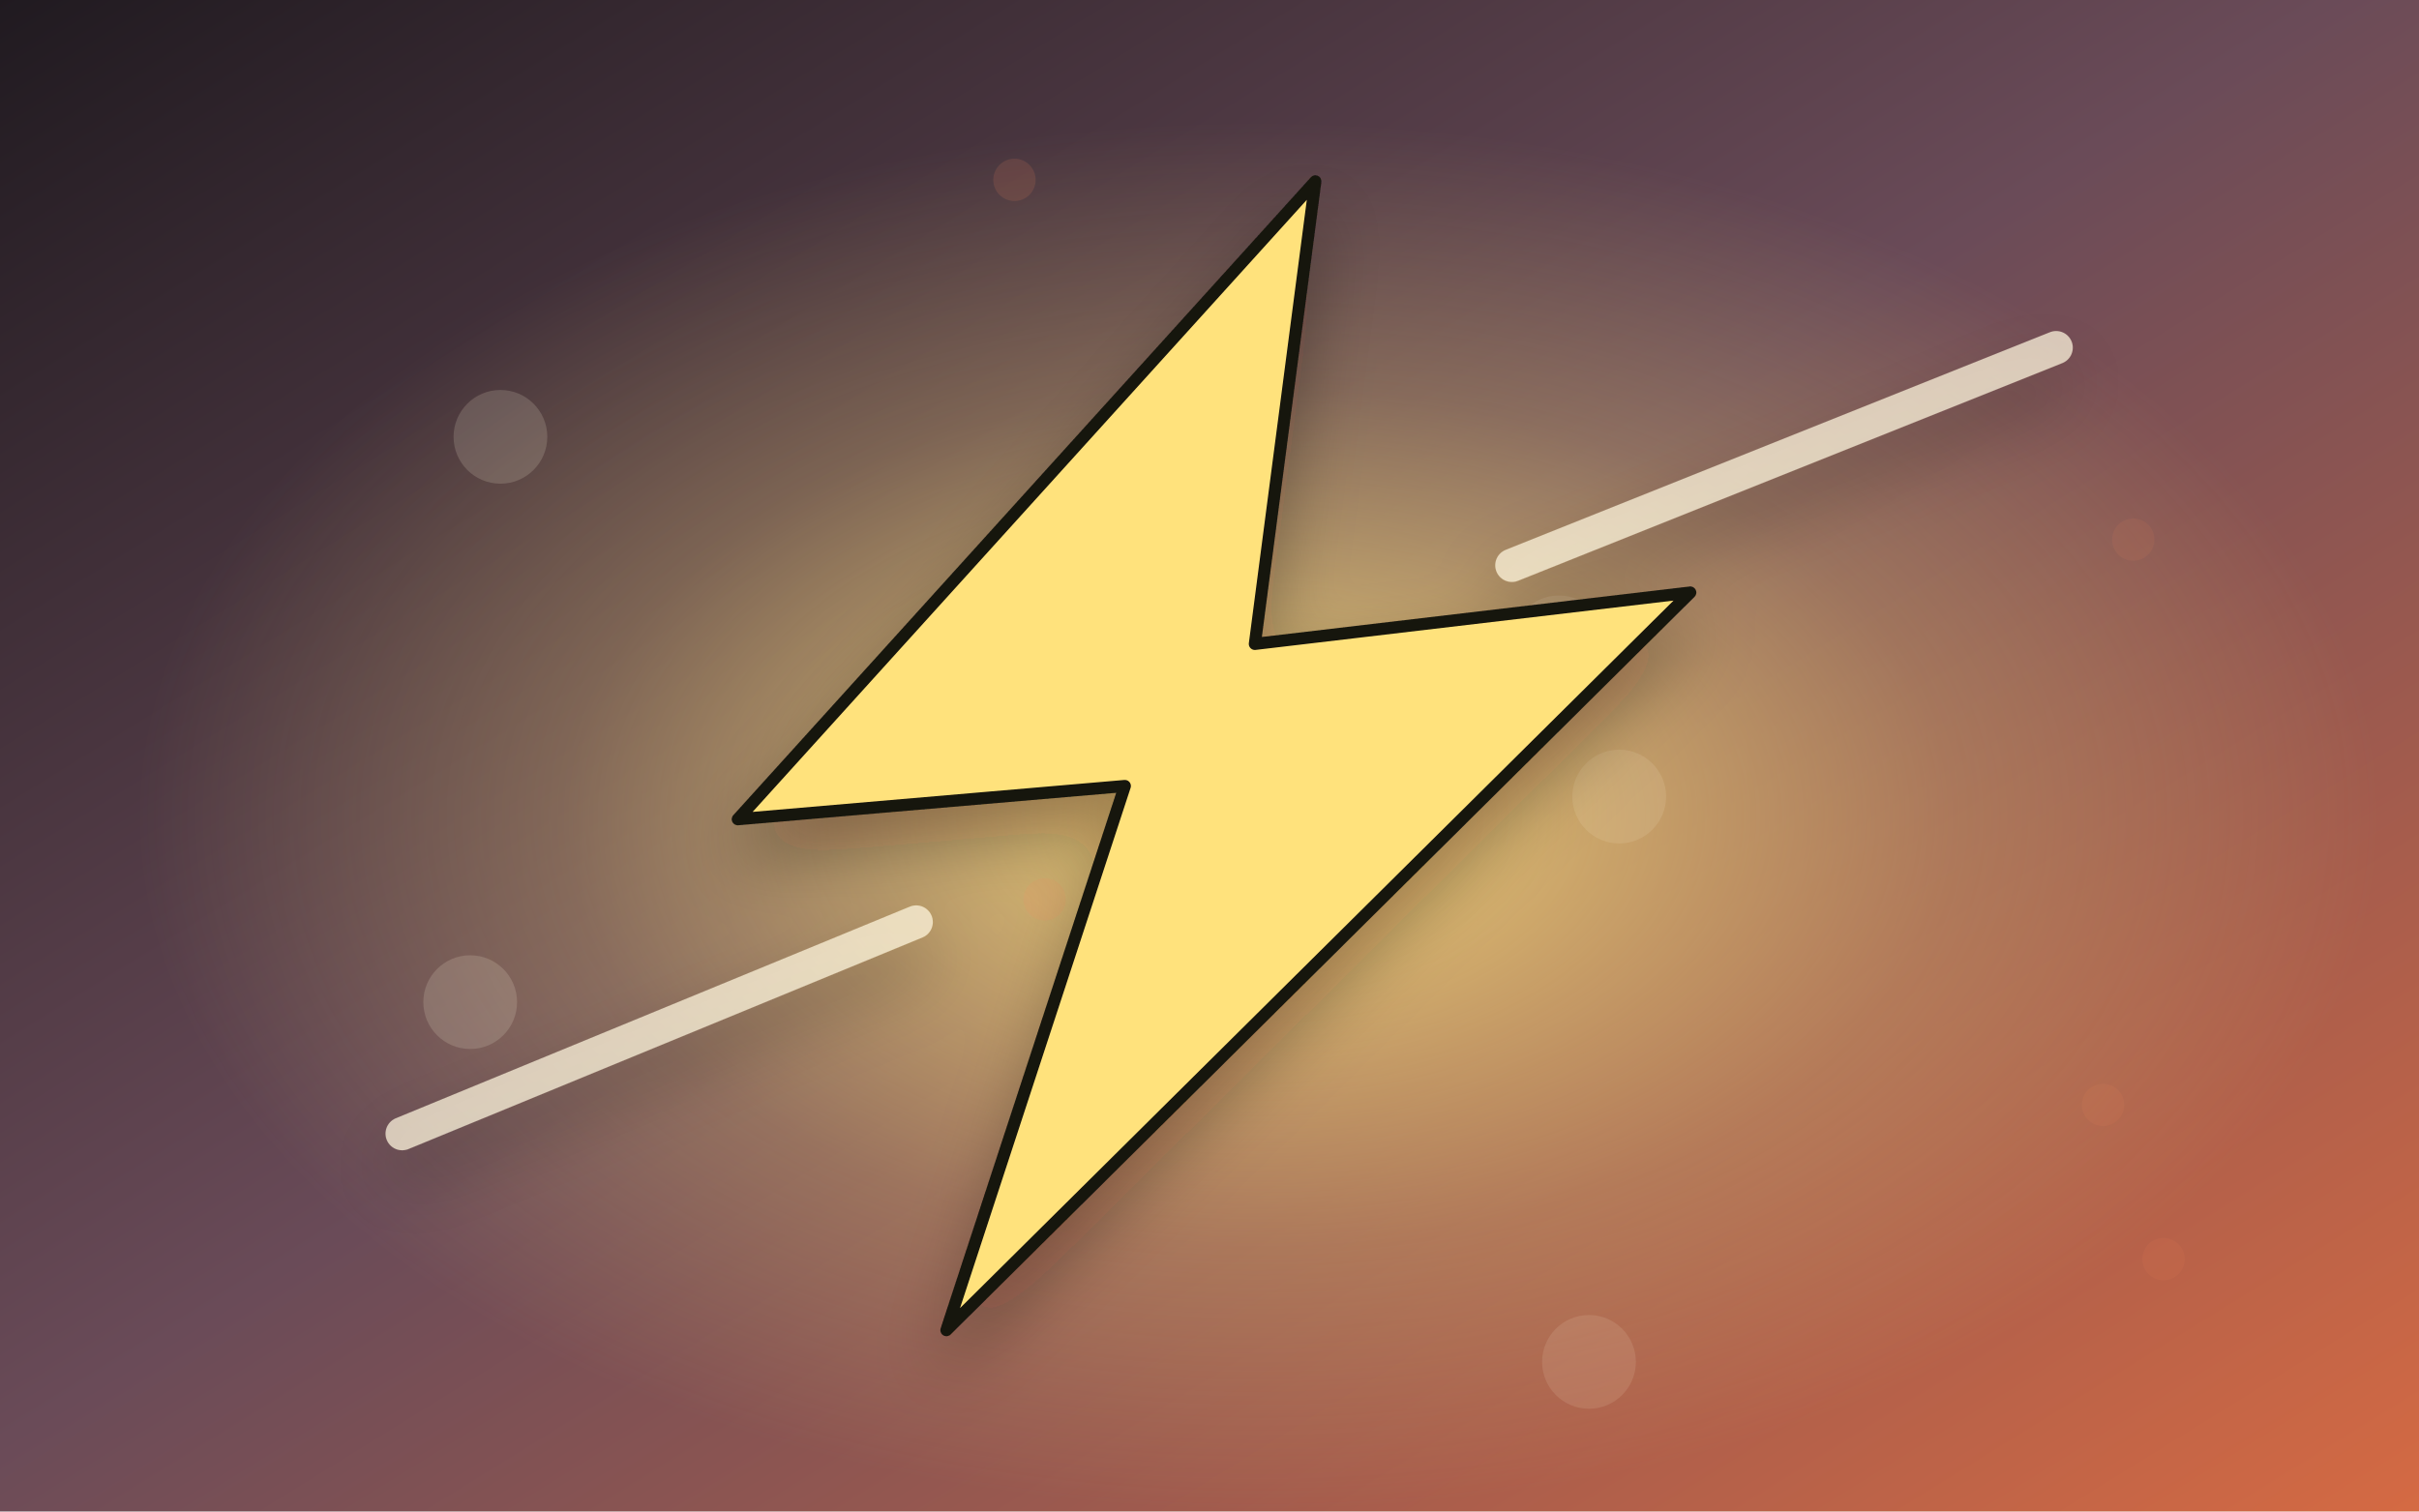
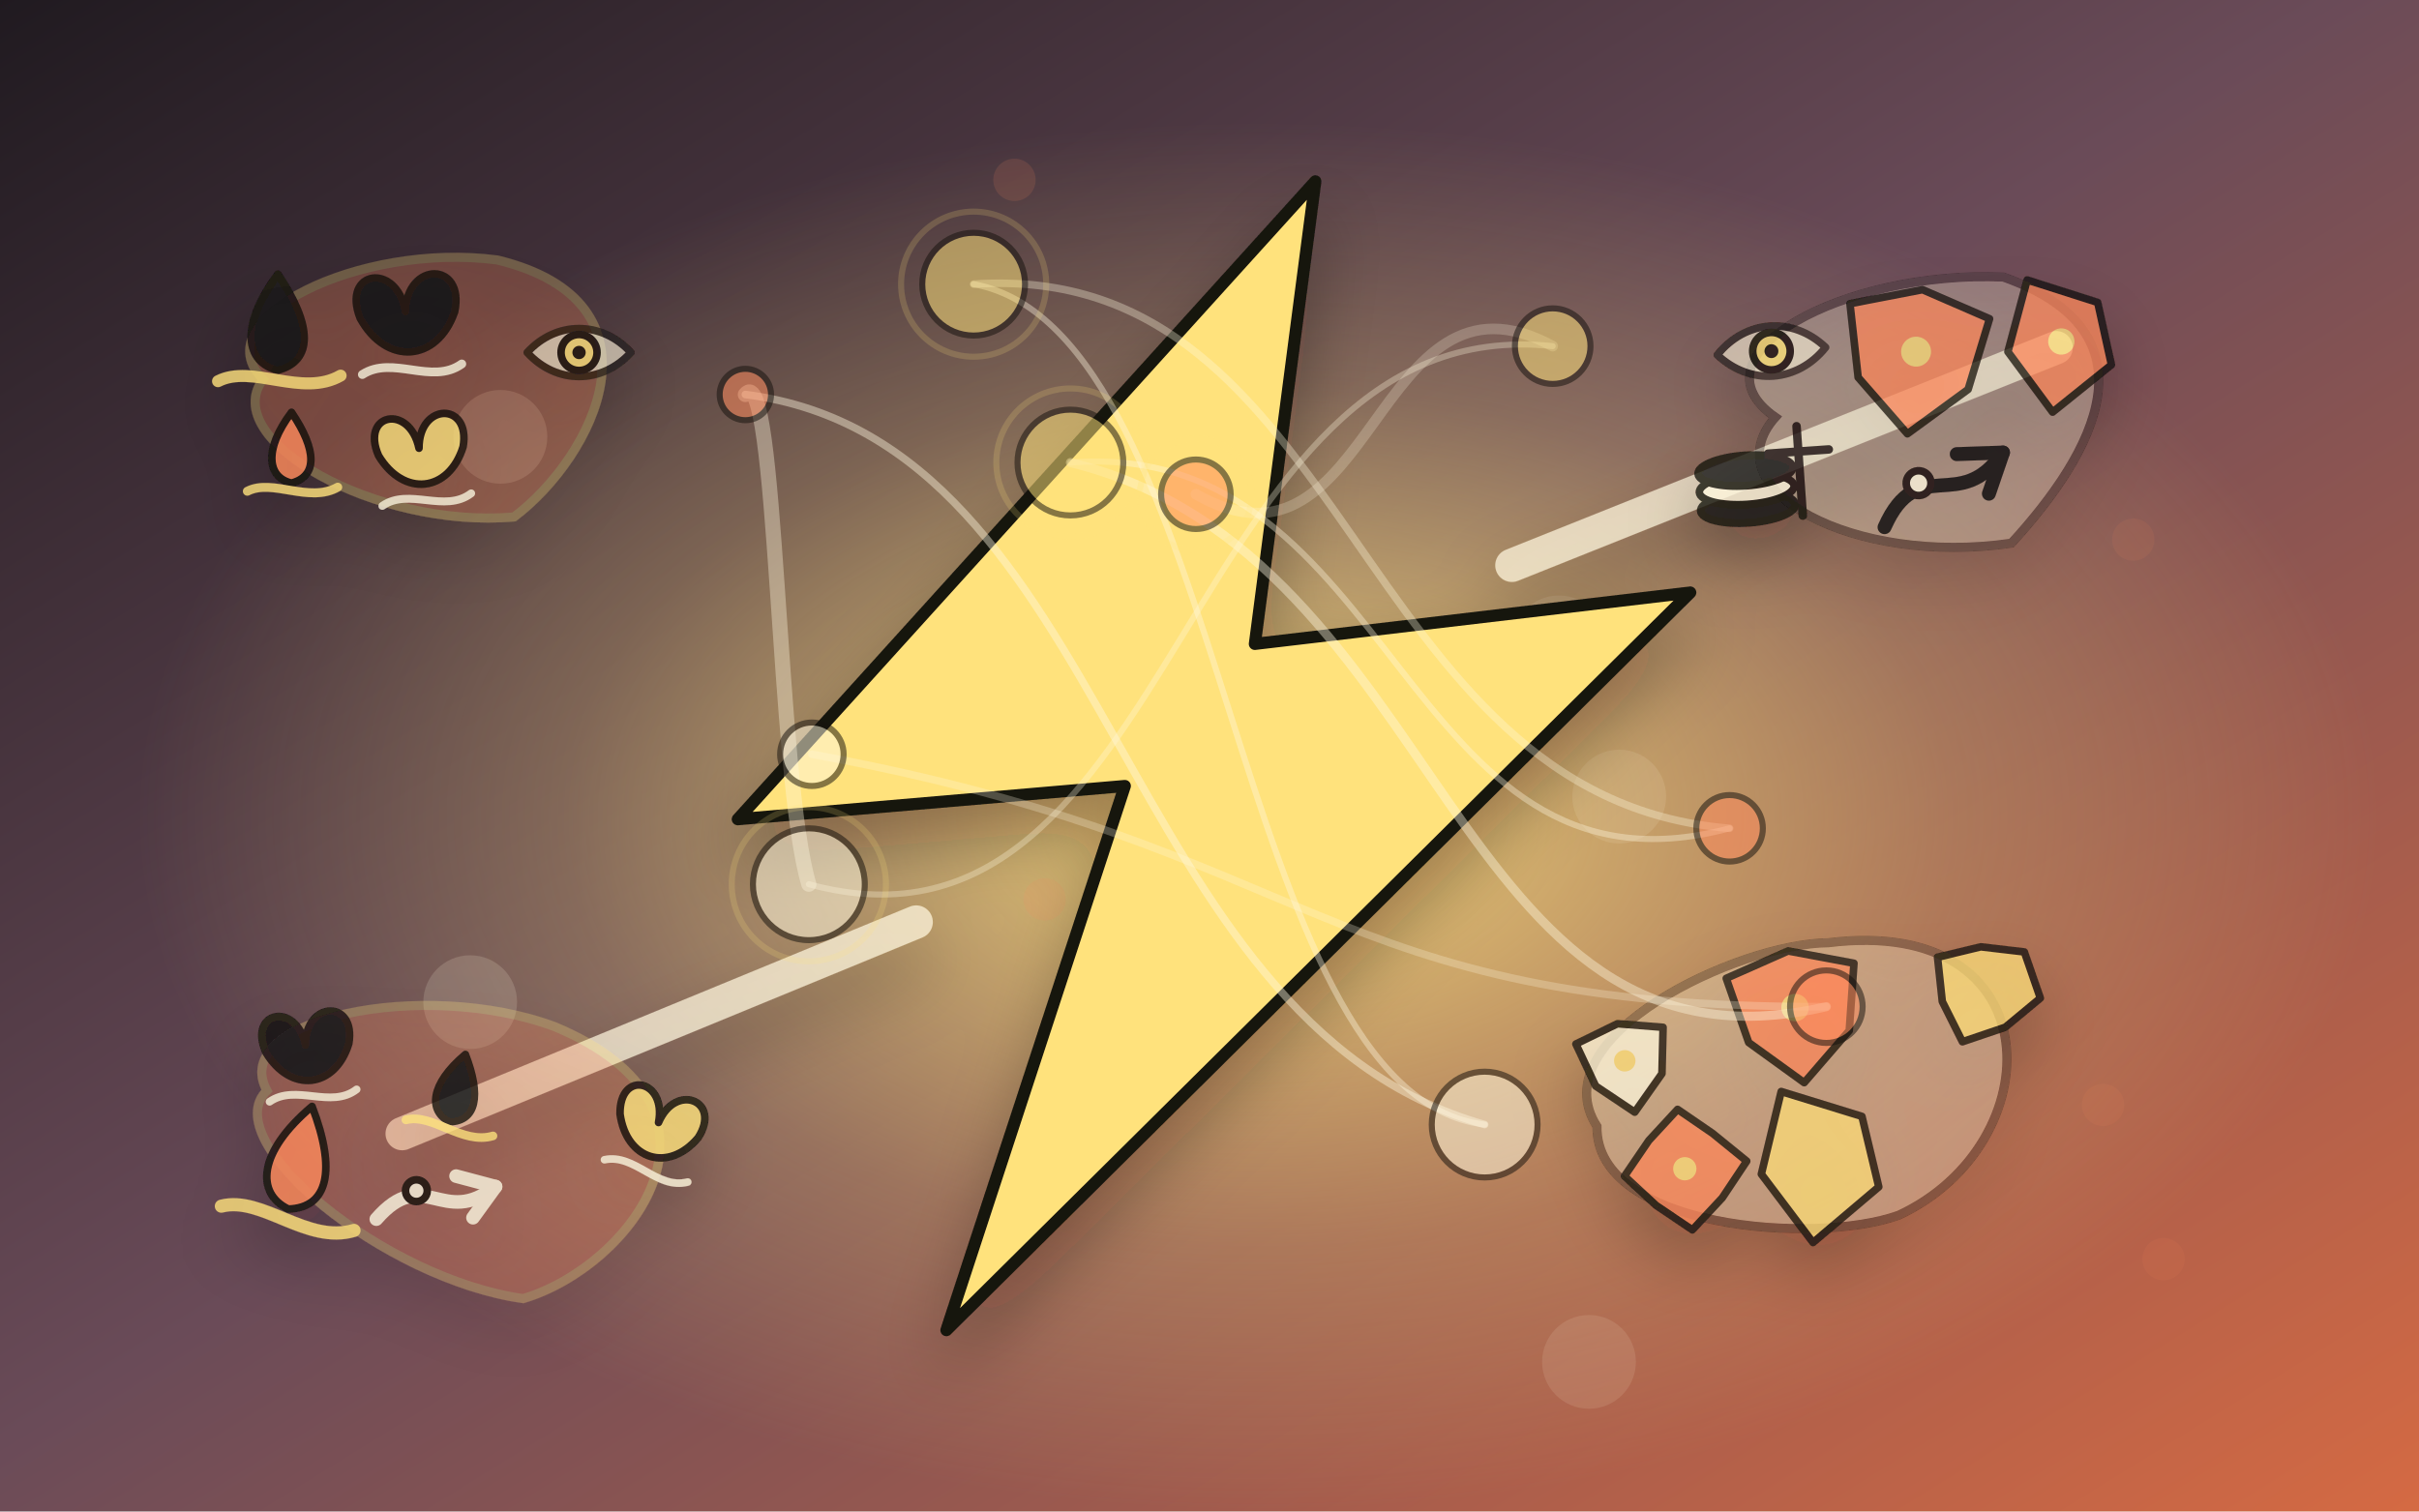
<svg xmlns="http://www.w3.org/2000/svg" width="1600" height="1000" viewBox="0 0 1600 1000" role="img" aria-labelledby="title desc">
  <defs>
    <linearGradient id="posterBg" x1="0" y1="0" x2="1" y2="1">
      <stop offset="0%" stop-color="#201a20" />
      <stop offset="48%" stop-color="#6a4b58" />
      <stop offset="100%" stop-color="#d56a43" />
    </linearGradient>
    <radialGradient id="warmGlow" cx="52%" cy="54%" r="46%">
      <stop offset="0%" stop-color="#ffe27b" stop-opacity=".88" />
      <stop offset="62%" stop-color="#ffe27b" stop-opacity=".24" />
      <stop offset="100%" stop-color="#ffe27b" stop-opacity="0" />
    </radialGradient>
    <filter id="posterShadow" x="-20%" y="-20%" width="140%" height="150%">
      <feDropShadow dx="0" dy="22" stdDeviation="22" flood-color="#140d08" flood-opacity=".32" />
    </filter>
    <filter id="hardInk" x="-20%" y="-20%" width="140%" height="150%">
      <feDropShadow dx="6" dy="8" stdDeviation="0" flood-color="#12100c" flood-opacity=".34" />
    </filter>
    <style>
      .ink { stroke: #16120d; stroke-width: 8; stroke-linecap: round; stroke-linejoin: round; }
      .thin { stroke: #16120d; stroke-width: 5; stroke-linecap: round; stroke-linejoin: round; }
    </style>
  </defs>
  <rect width="1600" height="1000" fill="url(#posterBg)" />
  <rect width="1600" height="1000" fill="url(#warmGlow)" />
  <circle cx="1391" cy="731" r="14" fill="#ff8b5c" opacity="0.08" />
  <circle cx="1031" cy="425" r="31" fill="#fff8df" opacity="0.11" />
  <circle cx="671" cy="119" r="14" fill="#ff8b5c" opacity="0.13" />
  <circle cx="311" cy="663" r="31" fill="#fff8df" opacity="0.16" />
  <circle cx="1411" cy="357" r="14" fill="#ff8b5c" opacity="0.08" />
  <circle cx="1051" cy="901" r="31" fill="#fff8df" opacity="0.11" />
  <circle cx="691" cy="595" r="14" fill="#ff8b5c" opacity="0.13" />
  <circle cx="331" cy="289" r="31" fill="#fff8df" opacity="0.16" />
  <circle cx="1431" cy="833" r="14" fill="#ff8b5c" opacity="0.08" />
  <circle cx="1071" cy="527" r="31" fill="#fff8df" opacity="0.11" />
  <g filter="url(#posterShadow)">
    <g id="poster-force-lightning">
      <path d="M870 120 L488 542 L744 520 L626 880 L1118 392 L830 426Z" fill="#ffe27b" class="ink" />
      <path d="M266 750 L606 610 M1000 374 L1360 230" stroke="#fff8df" stroke-width="22" stroke-linecap="round" opacity=".72" />
    </g>
  </g>
+   <g id="semantic-layer-icons" filter="url(#posterShadow)">
+     <g transform="rotate(0.0 289.0 251.0)" opacity=".92">
+       <path d="M174.0 251.0 C134.0 211.0 238.0 160.0 329.0 172.0 C444.0 200.0 393.0 302.0 340.0 342.0 C249.0 350.0 144.0 291.0 174.0 251.0Z" fill="#ff8b5c" opacity=".28" stroke="#ffe27b" stroke-width="6" />
+       <g opacity=".86">
+         <path d="M183.8 181.4 C158.2 215.6 162.5 240.0 183.8 244.9 C207.0 238.8 207.0 215.6 183.8 181.4Z" fill="#111111" class="thin" />
+         <path d="M144.2 252.2 C166.7 240.6 199.7 263.2 225.3 248.5" fill="none" stroke="#ffe27b" stroke-width="7.9" stroke-linecap="round" />
+       </g>
+       <g transform="rotate(-4 269.9 214.2)" opacity=".84">
+         <path d="M238.6 208.4 C228.1 176.0 265.3 172.5 268.7 206.1 C272.2 172.5 310.5 176.0 301.2 208.4 C287.3 240.9 253.7 240.9 238.6 208.4Z" fill="#111111" class="thin" />
+         <path d="M237.4 245.6 C258.3 234.0 282.7 256.0 303.5 243.2" fill="none" stroke="#fff8df" stroke-width="5.8" stroke-linecap="round" />
+       </g>
+       <g opacity=".84">
+         <path d="M348.7 233.2 C368.0 212.1 398.0 212.1 417.3 233.2 C398.0 254.4 368.0 254.4 348.7 233.2Z" fill="#fff8df" opacity=".74" class="thin" />
+         <circle cx="383.0" cy="233.2" r="11.9" fill="#ffe27b" class="thin" />
+         <circle cx="383.0" cy="233.2" r="4.4" fill="#16120d" />
+       </g>
+       <g opacity=".86">
+         <path d="M192.8 272.8 C173.9 298.0 177.1 316.0 192.8 319.6 C209.9 315.1 209.9 298.0 192.8 272.8Z" fill="#ff8b5c" class="thin" />
+         <path d="M163.6 325.0 C180.2 316.4 204.5 333.1 223.4 322.3" fill="none" stroke="#ffe27b" stroke-width="5.9" stroke-linecap="round" />
+       </g>
+       <g transform="rotate(-6 278.9 303.7)" opacity=".84">
+         <path d="M250.8 298.5 C241.5 269.4 274.7 266.2 277.9 296.4 C281.0 266.2 315.3 269.4 307.0 298.5 C294.5 327.6 264.3 327.6 250.8 298.5Z" fill="#ffe27b" class="thin" />
+         <path d="M249.8 331.8 C268.5 321.4 290.3 341.1 309.1 329.7" fill="none" stroke="#fff8df" stroke-width="5.2" stroke-linecap="round" />
+       </g>
+     </g>
+     <g transform="rotate(-4.0 1275.0 269.0)" opacity=".92">
+       <path d="M1174.0 269.0 C1118.0 224.0 1226.0 175.0 1331.0 187.0 C1432.0 231.0 1383.0 307.0 1324.0 363.0 C1219.0 371.0 1128.0 314.0 1174.0 269.0Z" fill="#fff8df" opacity=".28" stroke="#111111" stroke-width="6" />
+       <g opacity=".84">
+         <path d="M1138.6 225.2 C1158.9 203.1 1190.2 203.1 1210.4 225.2 C1190.2 247.2 1158.9 247.2 1138.6 225.2Z" fill="#fff8df" opacity=".74" class="thin" />
+         <circle cx="1174.5" cy="225.2" r="12.4" fill="#ffe27b" class="thin" />
+         <circle cx="1174.5" cy="225.2" r="4.6" fill="#16120d" />
+       </g>
+       <g opacity=".78">
+         <polygon points="1302.5,259.5 1260.4,286.0 1230.5,246.5 1228.5,197.5 1277.0,191.6 1319.9,213.9" fill="#ff8b5c" class="thin" />
+         <circle cx="1269.9" cy="232.2" r="9.9" fill="#ffe27b" />
+       </g>
+       <g opacity=".78">
+         <polygon points="1398.2,249.9 1357.2,278.4 1330.5,236.5 1346.5,190.0 1392.0,208.1" fill="#ff8b5c" class="thin" />
+         <circle cx="1366.2" cy="232.2" r="8.7" fill="#ffe27b" />
+       </g>
+       <g opacity=".86">
+         <ellipse cx="1151.8" cy="327.4" rx="31.4" ry="10.1" fill="#111111" class="thin" />
+         <ellipse cx="1151.8" cy="315.1" rx="31.4" ry="10.1" fill="#fff8df" class="thin" />
+         <ellipse cx="1151.8" cy="302.8" rx="31.4" ry="10.1" fill="#111111" class="thin" />
+         <path d="M1187.6 275.9 L1187.6 335.2 M1167.5 292.7 L1207.8 292.7" stroke="#16120d" stroke-width="5.6" stroke-linecap="round" />
+       </g>
+       <g opacity=".86">
+         <path d="M1241.0 346.6 C1266.5 298.7 1291.0 342.5 1322.6 302.8" fill="none" stroke="#111111" stroke-width="9.2" stroke-linecap="round" />
+         <path d="M1322.6 302.8 L1292.0 301.7 M1322.6 302.8 L1311.4 329.3" fill="none" stroke="#111111" stroke-width="9.2" stroke-linecap="round" />
+         <circle cx="1265.5" cy="319.1" r="8.2" fill="#fff8df" class="thin" />
+       </g>
+     </g>
+     <g transform="rotate(13.0 313.0 753.0)" opacity=".92">
+       <path d="M173.0 753.0 C137.0 713.0 257.0 657.0 349.0 669.0 C489.0 693.0 433.0 813.0 369.0 849.0 C277.0 857.0 147.0 793.0 173.0 753.0Z" fill="#ff8b5c" opacity=".28" stroke="#ffe27b" stroke-width="6" />
+       <g transform="rotate(-19 194.4 724.4)" opacity=".84">
+         <path d="M166.8 719.3 C157.6 690.8 190.3 687.7 193.3 717.3 C196.4 687.7 230.1 690.8 221.9 719.3 C209.7 747.9 180.1 747.9 166.8 719.3Z" fill="#111111" class="thin" />
+         <path d="M165.8 752.0 C184.2 741.8 205.6 761.2 223.9 749.9" fill="none" stroke="#fff8df" stroke-width="5.1" stroke-linecap="round" />
+       </g>
+       <g opacity=".86">
+         <path d="M295.5 700.2 C277.0 724.8 280.1 742.4 295.5 745.9 C312.2 741.5 312.2 724.8 295.5 700.2Z" fill="#111111" class="thin" />
+         <path d="M266.9 751.2 C283.2 742.8 306.9 759.1 325.4 748.6" fill="none" stroke="#ffe27b" stroke-width="5.7" stroke-linecap="round" />
+       </g>
+       <g transform="rotate(4 430.6 722.4)" opacity=".84">
+         <path d="M403.6 717.4 C394.6 689.4 426.6 686.4 429.6 715.4 C432.6 686.4 465.6 689.4 457.6 717.4 C445.6 745.4 416.6 745.4 403.6 717.4Z" fill="#ffe27b" class="thin" />
+         <path d="M402.6 749.4 C420.6 739.4 441.6 758.4 459.6 747.4" fill="none" stroke="#fff8df" stroke-width="5.0" stroke-linecap="round" />
+       </g>
+       <g opacity=".86">
+         <path d="M204.4 756.5 C176.2 794.1 180.9 820.9 204.4 826.2 C229.8 819.5 229.8 794.1 204.4 756.5Z" fill="#ff8b5c" class="thin" />
+         <path d="M160.8 834.3 C185.6 821.5 221.8 846.3 249.9 830.2" fill="none" stroke="#ffe27b" stroke-width="8.7" stroke-linecap="round" />
+       </g>
+       <g opacity=".86">
+         <path d="M262.6 819.6 C285.1 777.3 306.7 816.0 334.6 780.9" fill="none" stroke="#fff8df" stroke-width="9.0" stroke-linecap="round" />
+         <path d="M334.6 780.9 L307.6 780.0 M334.6 780.9 L324.7 804.3" fill="none" stroke="#fff8df" stroke-width="9.0" stroke-linecap="round" />
+         <circle cx="284.2" cy="795.3" r="7.2" fill="#fff8df" class="thin" />
+       </g>
+     </g>
+     <g transform="rotate(-12.0 1203.0 714.0)" opacity=".92">
+       <path d="M1053.0 714.0 C1028.0 648.0 1170.0 615.0 1228.0 627.0 C1378.0 640.0 1345.0 788.0 1236.0 813.0 C1178.0 821.0 1038.0 780.0 1053.0 714.0Z" fill="#fff8df" opacity=".28" stroke="#111111" stroke-width="6" />
+       <g opacity=".78">
+         <polygon points="1102.3,688.8 1079.4,710.0 1057.7,687.7 1050.7,657.8 1080.4,650.4 1109.4,659.0" fill="#fff8df" class="thin" />
+         <circle cx="1080.0" cy="675.4" r="7.1" fill="#ffe27b" />
+       </g>
+       <g opacity=".78">
+         <polygon points="1229.4,686.7 1193.1,714.2 1162.7,680.6 1157.0,636.0 1200.8,626.8 1241.7,643.8" fill="#ff8b5c" class="thin" />
+         <circle cx="1197.5" cy="664.4" r="9.1" fill="#ffe27b" />
+       </g>
+       <g opacity=".78">
+         <polygon points="1357.5,692.0 1330.8,706.0 1301.1,709.5 1293.6,680.7 1296.6,651.4 1326.0,650.6 1353.5,659.9" fill="#ffe27b" class="thin" />
+         <circle cx="1322.0" cy="678.4" r="7.0" fill="#ffe27b" />
+       </g>
+       <g opacity=".78">
+         <polygon points="1145.1,757.1 1124.2,777.5 1100.5,794.1 1080.4,773.3 1064.0,750.0 1084.6,730.3 1107.5,714.1 1126.8,734.4" fill="#ff8b5c" class="thin" />
+         <circle cx="1104.0" cy="753.5" r="7.7" fill="#ffe27b" />
+       </g>
+       <g opacity=".78">
+         <polygon points="1227.0,791.9 1176.8,818.9 1152.8,767.5 1177.0,716.8 1225.8,744.0" fill="#ffe27b" class="thin" />
+         <circle cx="1193.5" cy="767.5" r="10.4" fill="#ffe27b" />
+       </g>
+     </g>
+   </g>
+   <g id="root-constellation">
+     <path d="M537.0 499.0 C872.5 560.0 872.5 667.0 1208.0 666.0" fill="none" stroke="#fff8df" stroke-width="5" stroke-linecap="round" opacity="0.26" />
+     <path d="M1208.0 666.0 C958.0 724.0 958.0 367.0 708.0 306.0" fill="none" stroke="#fff8df" stroke-width="6" stroke-linecap="round" opacity="0.41" />
+     <path d="M708.0 306.0 C926.0 289.0 926.0 606.0 1144.0 548.0" fill="none" stroke="#fff8df" stroke-width="4" stroke-linecap="round" opacity="0.37" />
+     <path d="M1144.0 548.0 C894.0 528.0 894.0 171.0 644.0 188.0" fill="none" stroke="#fff8df" stroke-width="5" stroke-linecap="round" opacity="0.33" />
+     <path d="M644.0 188.0 C813.0 219.0 813.0 724.0 982.0 744.0" fill="none" stroke="#fff8df" stroke-width="4" stroke-linecap="round" opacity="0.39" />
+     <path d="M982.0 744.0 C737.5 675.0 737.5 292.0 493.0 261.0" fill="none" stroke="#fff8df" stroke-width="5" stroke-linecap="round" opacity="0.42" />
+     <path d="M493.0 261.0 C514.0 235.0 514.0 516.0 535.0 585.0" fill="none" stroke="#fff8df" stroke-width="10" stroke-linecap="round" opacity="0.37" />
+     <path d="M535.0 585.0 C781.0 652.0 781.0 203.0 1027.0 229.0" fill="none" stroke="#fff8df" stroke-width="4" stroke-linecap="round" opacity="0.31" />
+     <path d="M1027.0 229.0 C909.0 165.0 909.0 394.0 791.0 327.0" fill="none" stroke="#fff8df" stroke-width="7" stroke-linecap="round" opacity="0.23" />
+     <circle cx="537.0" cy="499.0" r="21" fill="#fff8df" opacity=".52" stroke="#16120d" stroke-width="4" />
+     <circle cx="1208.0" cy="666.0" r="24" fill="#ff8b5c" opacity=".52" stroke="#16120d" stroke-width="4" />
+     <circle cx="708.0" cy="306.0" r="35" fill="#ffe27b" opacity=".52" stroke="#16120d" stroke-width="4" />
+     <circle cx="708.0" cy="306.0" r="49" fill="none" stroke="#ffe27b" stroke-width="4" opacity=".18" />
+     <circle cx="1144.0" cy="548.0" r="22" fill="#ff8b5c" opacity=".52" stroke="#16120d" stroke-width="4" />
+     <circle cx="644.0" cy="188.0" r="34" fill="#ffe27b" opacity=".52" stroke="#16120d" stroke-width="4" />
+     <circle cx="644.0" cy="188.0" r="48" fill="none" stroke="#ffe27b" stroke-width="4" opacity=".18" />
+     <circle cx="982.0" cy="744.0" r="35" fill="#fff8df" opacity=".52" stroke="#16120d" stroke-width="4" />
+     <circle cx="493.0" cy="261.0" r="17" fill="#ff8b5c" opacity=".52" stroke="#16120d" stroke-width="4" />
+     <circle cx="535.0" cy="585.0" r="37" fill="#fff8df" opacity=".52" stroke="#16120d" stroke-width="4" />
+     <circle cx="535.0" cy="585.0" r="51" fill="none" stroke="#ffe27b" stroke-width="4" opacity=".18" />
+     <circle cx="1027.0" cy="229.0" r="25" fill="#ffe27b" opacity=".52" stroke="#16120d" stroke-width="4" />
+     <circle cx="791.0" cy="327.0" r="23" fill="#ff8b5c" opacity=".52" stroke="#16120d" stroke-width="4" />
+     <circle cx="791.0" cy="327.0" r="37" fill="none" stroke="#ffe27b" stroke-width="4" opacity=".18" />
+   </g>
</svg>
